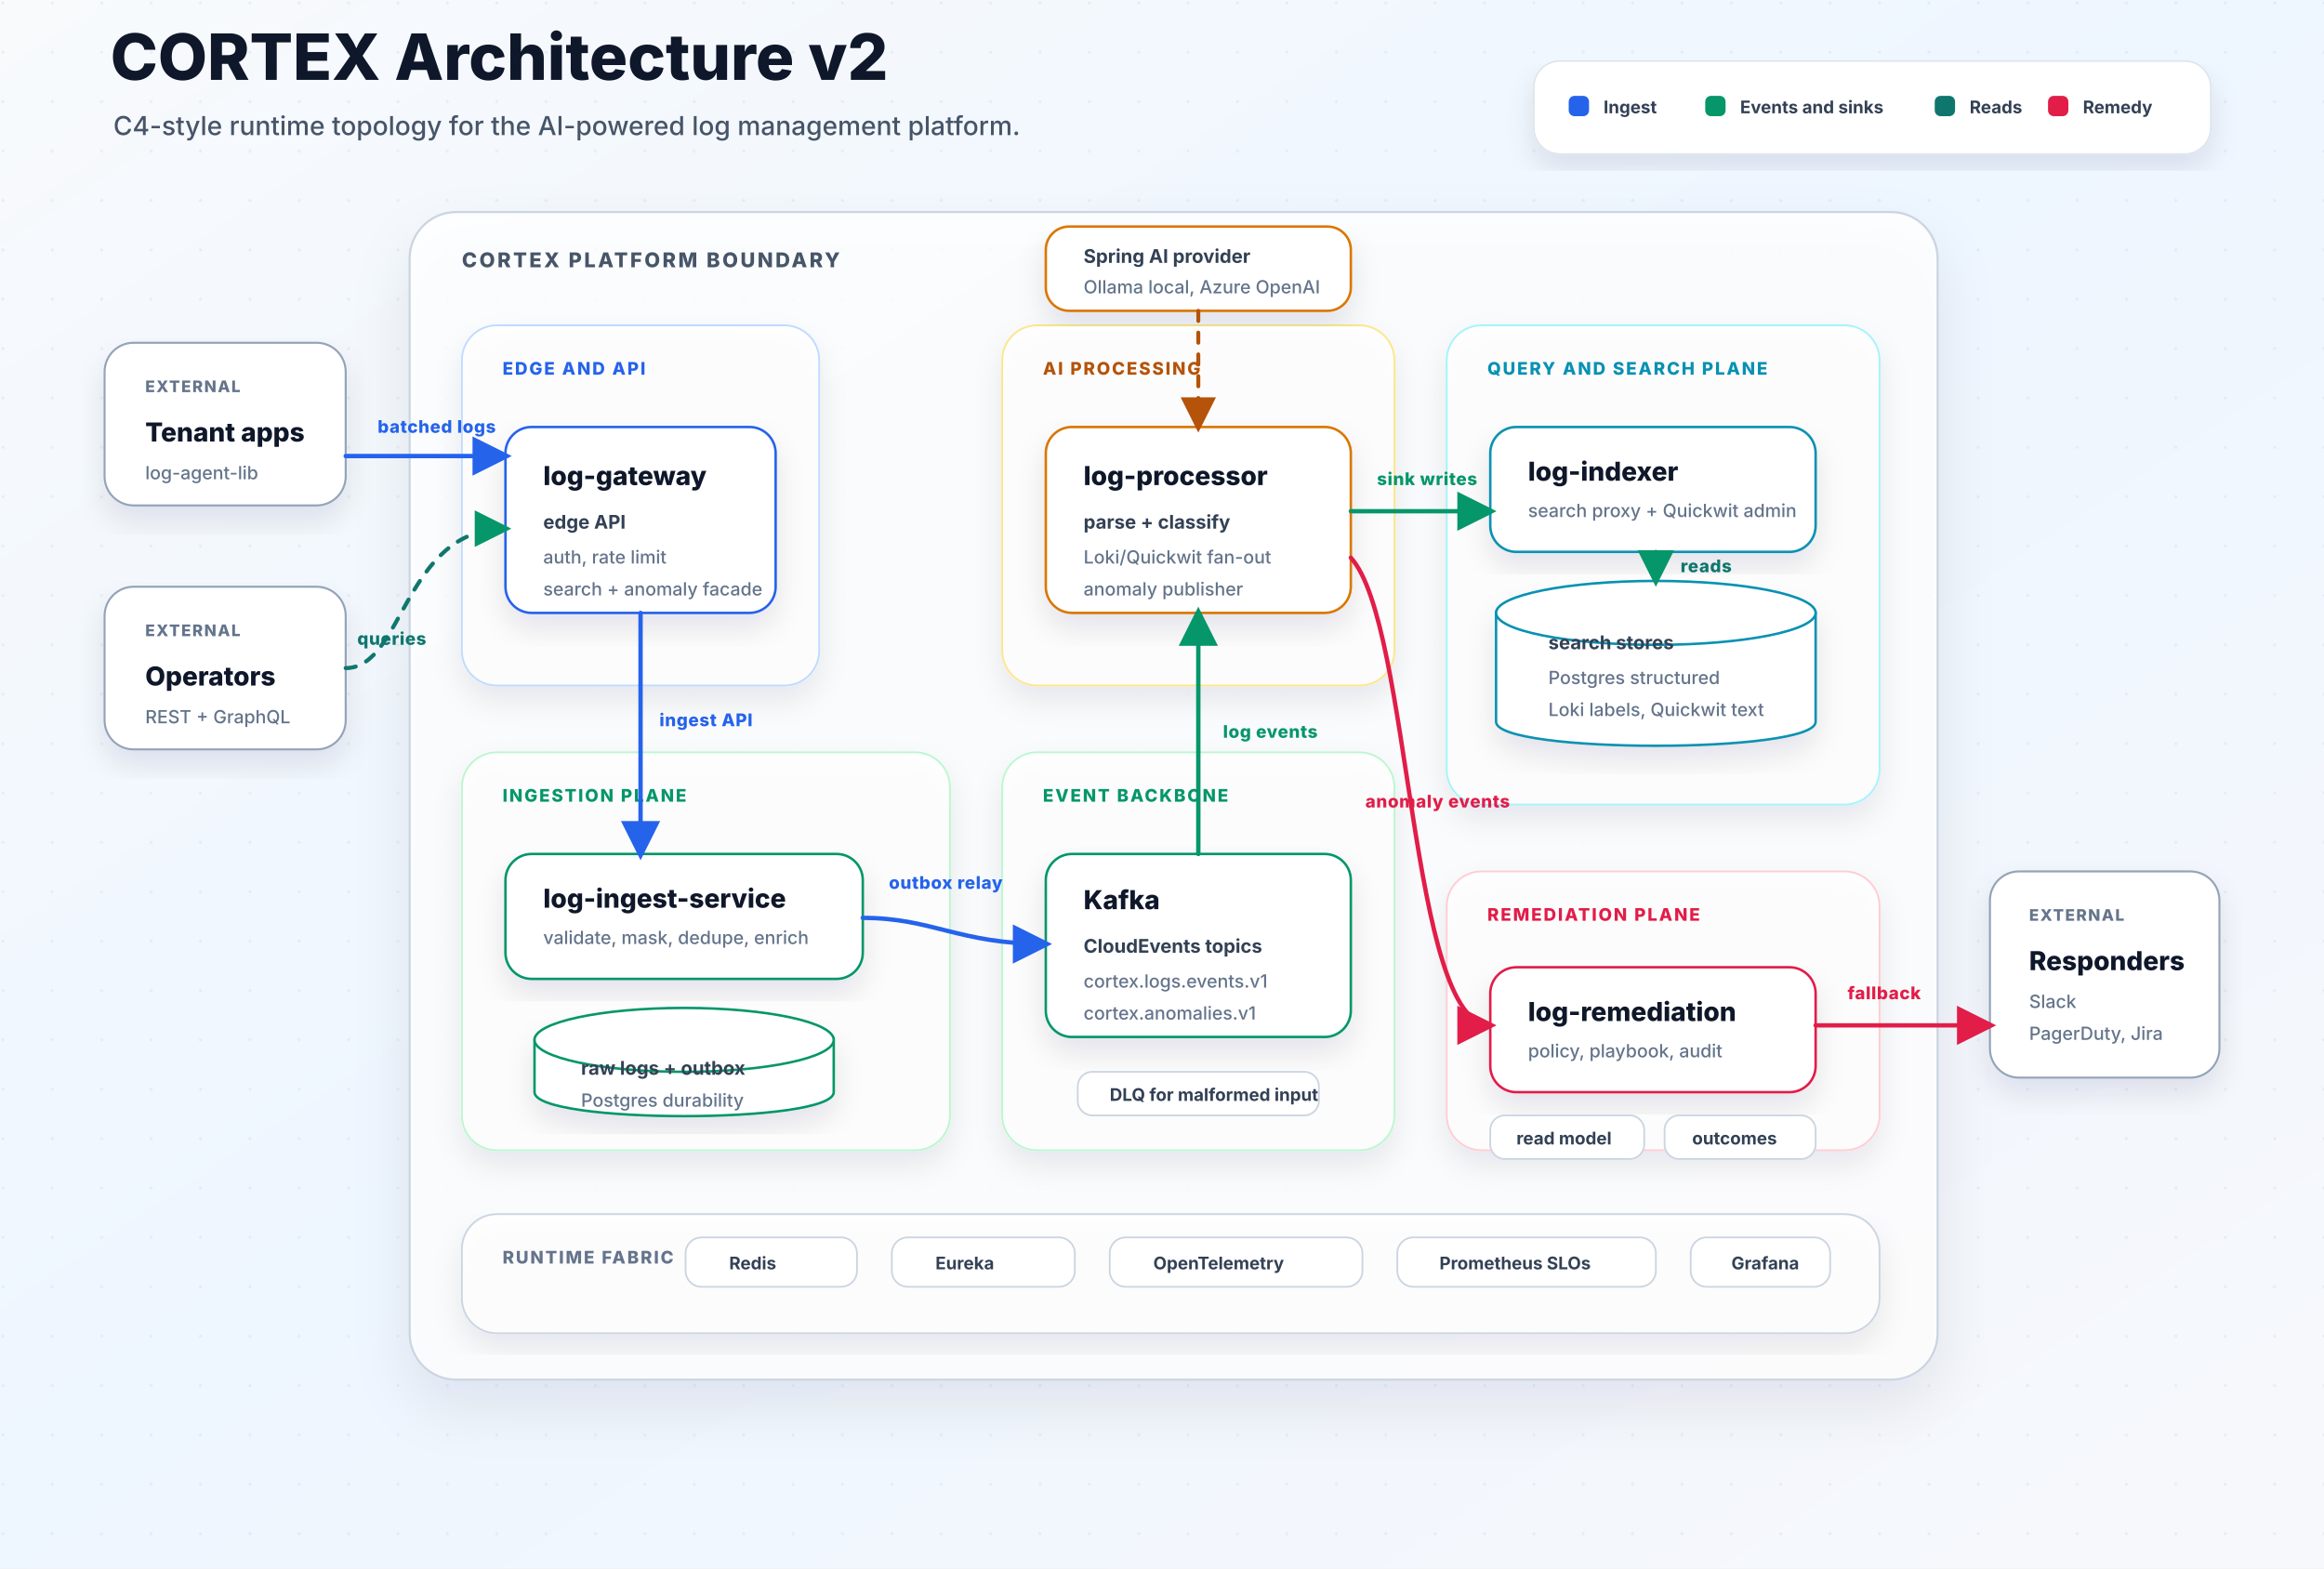
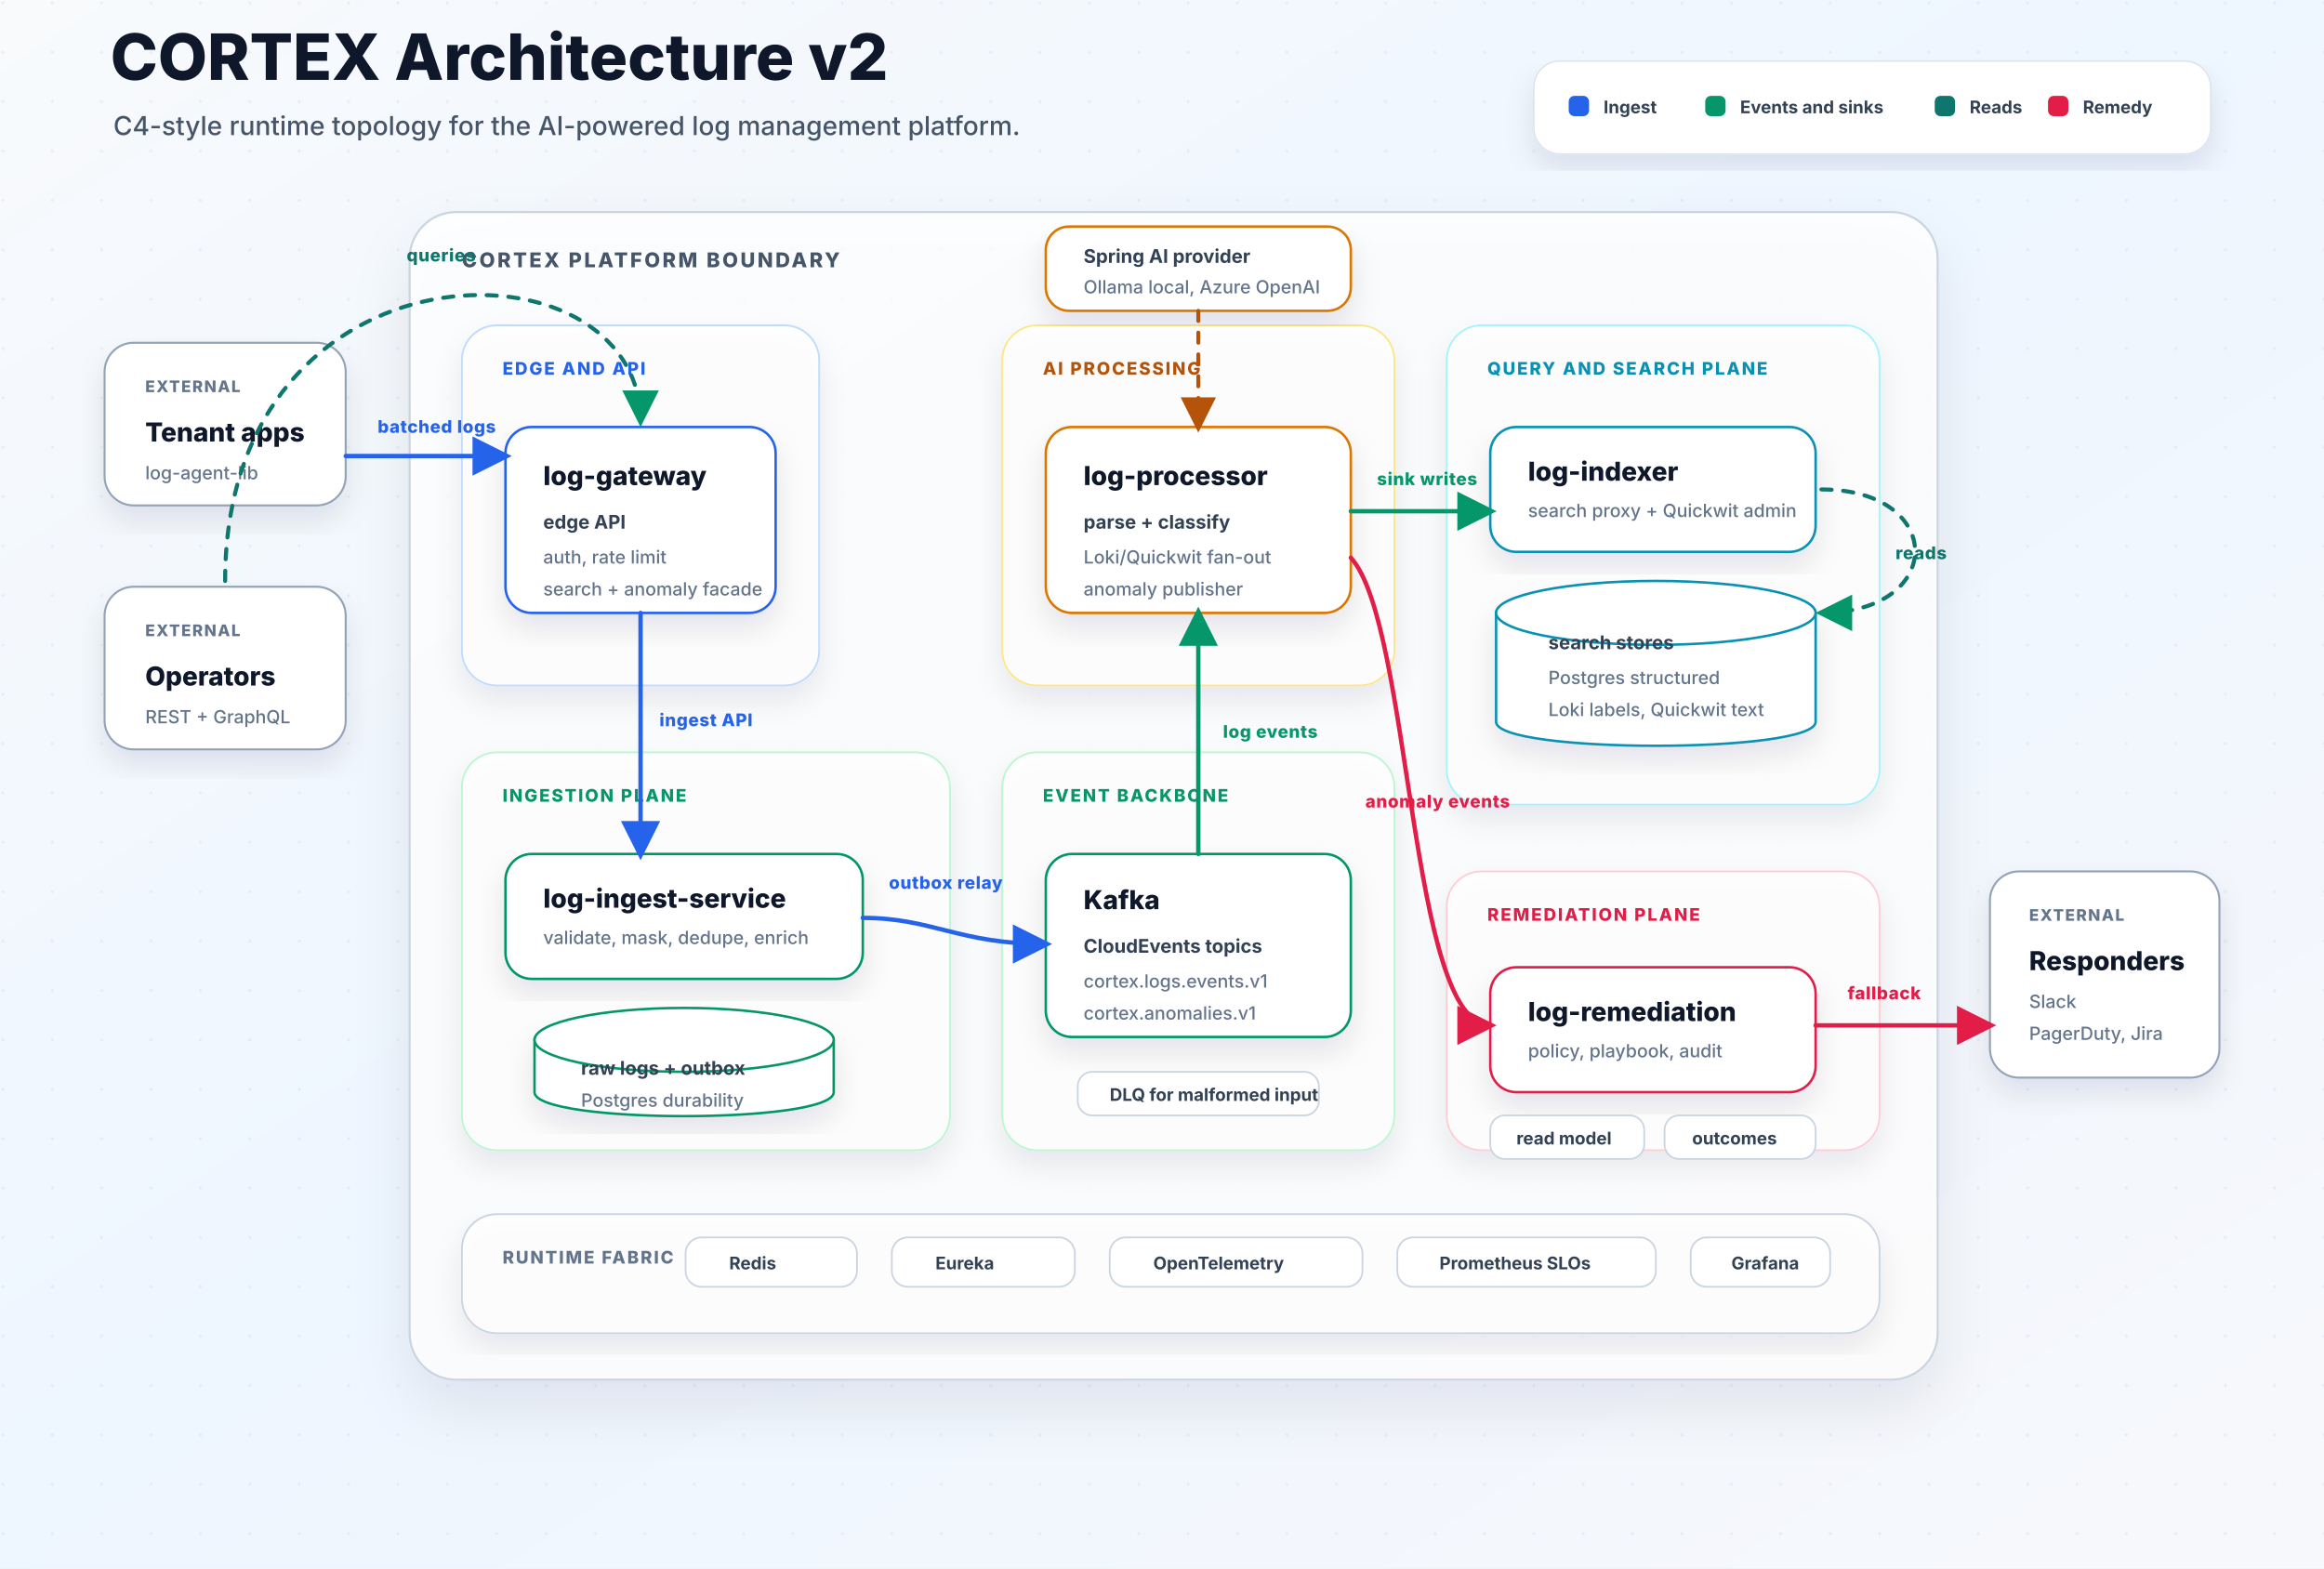
<svg xmlns="http://www.w3.org/2000/svg" width="1600" height="1080" viewBox="0 0 1600 1080" role="img" aria-labelledby="title desc">
  <defs>
    <linearGradient id="pageBg" x1="0" y1="0" x2="1" y2="1">
      <stop offset="0%" stop-color="#f8fafc" />
      <stop offset="48%" stop-color="#eef6ff" />
      <stop offset="100%" stop-color="#f7f8fb" />
    </linearGradient>
    <pattern id="dotGrid" width="34" height="34" patternUnits="userSpaceOnUse">
      <circle cx="2" cy="2" r="1.05" fill="#cbd5e1" opacity="0.34" />
    </pattern>
    <filter id="panelShadow" x="-7%" y="-8%" width="114%" height="120%">
      <feDropShadow dx="0" dy="18" stdDeviation="20" flood-color="#0f172a" flood-opacity="0.10" />
    </filter>
    <filter id="cardShadow" x="-10%" y="-12%" width="120%" height="130%">
      <feDropShadow dx="0" dy="10" stdDeviation="10" flood-color="#0f172a" flood-opacity="0.10" />
    </filter>
    <marker id="arrowBlue" viewBox="0 0 10 10" refX="8.4" refY="5" markerWidth="9" markerHeight="9" orient="auto">
      <path d="M 0 0 L 10 5 L 0 10 z" fill="#2563eb" />
    </marker>
    <marker id="arrowGreen" viewBox="0 0 10 10" refX="8.4" refY="5" markerWidth="9" markerHeight="9" orient="auto">
      <path d="M 0 0 L 10 5 L 0 10 z" fill="#059669" />
    </marker>
    <marker id="arrowRose" viewBox="0 0 10 10" refX="8.4" refY="5" markerWidth="9" markerHeight="9" orient="auto">
      <path d="M 0 0 L 10 5 L 0 10 z" fill="#e11d48" />
    </marker>
    <marker id="arrowSlate" viewBox="0 0 10 10" refX="8.4" refY="5" markerWidth="9" markerHeight="9" orient="auto">
      <path d="M 0 0 L 10 5 L 0 10 z" fill="#475569" />
    </marker>
    <marker id="arrowAmber" viewBox="0 0 10 10" refX="8.4" refY="5" markerWidth="9" markerHeight="9" orient="auto">
      <path d="M 0 0 L 10 5 L 0 10 z" fill="#b45309" />
    </marker>
    <style>
      .page { fill: url(#pageBg); }
      .grid { fill: url(#dotGrid); }
      .title { font: 800 44px Inter, Segoe UI, Arial, sans-serif; fill: #0f172a; letter-spacing: 0; }
      .subtitle { font: 500 18px Inter, Segoe UI, Arial, sans-serif; fill: #475569; letter-spacing: 0; }
      .boundary { fill: rgba(255,255,255,0.78); stroke: #cbd5e1; stroke-width: 1.5; filter: url(#panelShadow); }
      .boundaryTitle { font: 800 14px Inter, Segoe UI, Arial, sans-serif; fill: #475569; letter-spacing: 1.6px; }
      .zone { fill: rgba(255,255,255,0.78); stroke-width: 1.25; filter: url(#cardShadow); }
      .zoneTitle { font: 800 12px Inter, Segoe UI, Arial, sans-serif; letter-spacing: 1.2px; }
      .service { fill: #ffffff; stroke-width: 1.7; filter: url(#cardShadow); }
      .store { fill: #ffffff; stroke-width: 1.7; filter: url(#cardShadow); }
      .external { fill: #ffffff; stroke: #94a3b8; stroke-width: 1.4; filter: url(#cardShadow); }
      .svcTitle { font: 800 18px Inter, Segoe UI, Arial, sans-serif; fill: #0f172a; letter-spacing: 0; }
      .svcMeta { font: 700 13px Inter, Segoe UI, Arial, sans-serif; fill: #334155; letter-spacing: 0; }
      .small { font: 500 12.5px Inter, Segoe UI, Arial, sans-serif; fill: #64748b; letter-spacing: 0; }
      .tiny { font: 800 11px Inter, Segoe UI, Arial, sans-serif; fill: #64748b; letter-spacing: .9px; }
      .label { font: 800 12px Inter, Segoe UI, Arial, sans-serif; letter-spacing: .4px; }
      .legend { font: 750 12px Inter, Segoe UI, Arial, sans-serif; fill: #334155; letter-spacing: 0; }
      .blue { stroke: #2563eb; }
      .green { stroke: #059669; }
      .amber { stroke: #d97706; }
      .teal { stroke: #0891b2; }
      .rose { stroke: #e11d48; }
      .slate { stroke: #64748b; }
      .blueZone { stroke: #bfdbfe; }
      .greenZone { stroke: #bbf7d0; }
      .amberZone { stroke: #fde68a; }
      .tealZone { stroke: #a5f3fc; }
      .roseZone { stroke: #fecdd3; }
      .opsZone { stroke: #cbd5e1; }
      .writeLine { stroke: #2563eb; stroke-width: 3; fill: none; stroke-linecap: round; stroke-linejoin: round; marker-end: url(#arrowBlue); }
      .eventLine { stroke: #059669; stroke-width: 3; fill: none; stroke-linecap: round; stroke-linejoin: round; marker-end: url(#arrowGreen); }
      .readLine { stroke: #0f766e; stroke-width: 2.8; fill: none; stroke-linecap: round; stroke-linejoin: round; stroke-dasharray: 7 8; marker-end: url(#arrowGreen); }
      .remedyLine { stroke: #e11d48; stroke-width: 3; fill: none; stroke-linecap: round; stroke-linejoin: round; marker-end: url(#arrowRose); }
      .controlLine { stroke: #475569; stroke-width: 2.4; fill: none; stroke-linecap: round; stroke-linejoin: round; stroke-dasharray: 6 8; marker-end: url(#arrowSlate); }
      .aiLine { stroke: #b45309; stroke-width: 2.7; fill: none; stroke-linecap: round; stroke-linejoin: round; stroke-dasharray: 7 8; marker-end: url(#arrowAmber); }
      .chip { fill: #ffffff; stroke: #cbd5e1; stroke-width: 1.2; }
      .chipText { font: 750 12px Inter, Segoe UI, Arial, sans-serif; fill: #334155; letter-spacing: 0; }
    </style>
  </defs>
  <rect class="page" width="1600" height="1080" />
  <rect class="grid" width="1600" height="1080" />
  <g transform="translate(76 55)">
    <text class="title" x="0" y="0">CORTEX Architecture v2</text>
    <text class="subtitle" x="2" y="38">C4-style runtime topology for the AI-powered log management platform.</text>
  </g>
  <g transform="translate(1056 42)">
    <rect x="0" y="0" width="466" height="64" rx="18" fill="#ffffff" stroke="#dbe3ec" filter="url(#cardShadow)" />
    <rect x="24" y="24" width="14" height="14" rx="4" fill="#2563eb" />
    <text class="legend" x="48" y="36">Ingest</text>
    <rect x="118" y="24" width="14" height="14" rx="4" fill="#059669" />
    <text class="legend" x="142" y="36">Events and sinks</text>
    <rect x="276" y="24" width="14" height="14" rx="4" fill="#0f766e" />
    <text class="legend" x="300" y="36">Reads</text>
    <rect x="354" y="24" width="14" height="14" rx="4" fill="#e11d48" />
    <text class="legend" x="378" y="36">Remedy</text>
  </g>
  <g>
    <rect class="external" x="72" y="236" width="166" height="112" rx="20" />
    <text class="tiny" x="100" y="270">EXTERNAL</text>
    <text class="svcTitle" x="100" y="304">Tenant apps</text>
    <text class="small" x="100" y="330">log-agent-lib</text>
    <rect class="external" x="72" y="404" width="166" height="112" rx="20" />
    <text class="tiny" x="100" y="438">EXTERNAL</text>
    <text class="svcTitle" x="100" y="472">Operators</text>
    <text class="small" x="100" y="498">REST + GraphQL</text>
    <rect class="external" x="1370" y="600" width="158" height="142" rx="20" />
    <text class="tiny" x="1397" y="634">EXTERNAL</text>
    <text class="svcTitle" x="1397" y="668">Responders</text>
    <text class="small" x="1397" y="694">Slack</text>
    <text class="small" x="1397" y="716">PagerDuty, Jira</text>
  </g>
  <rect class="boundary" x="282" y="146" width="1052" height="804" rx="32" />
  <text class="boundaryTitle" x="318" y="184">CORTEX PLATFORM BOUNDARY</text>
  <g>
    <rect class="zone blueZone" x="318" y="224" width="246" height="248" rx="24" fill="#eff6ff" />
    <text class="zoneTitle" x="346" y="258" fill="#2563eb">EDGE AND API</text>
    <rect class="service blue" x="348" y="294" width="186" height="128" rx="18" />
    <text class="svcTitle" x="374" y="334">log-gateway</text>
    <text class="svcMeta" x="374" y="364">edge API</text>
    <text class="small" x="374" y="388">auth, rate limit</text>
    <text class="small" x="374" y="410">search + anomaly facade</text>
  </g>
  <g>
    <rect class="zone greenZone" x="318" y="518" width="336" height="274" rx="24" fill="#ecfdf5" />
    <text class="zoneTitle" x="346" y="552" fill="#059669">INGESTION PLANE</text>
    <rect class="service green" x="348" y="588" width="246" height="86" rx="18" />
    <text class="svcTitle" x="374" y="625">log-ingest-service</text>
    <text class="small" x="374" y="650">validate, mask, dedupe, enrich</text>
    <path d="M368 716 C368 694 574 694 574 716 L574 752 C574 774 368 774 368 752 Z" class="store green" />
    <ellipse cx="471" cy="716" rx="103" ry="22" fill="#ffffff" stroke="#059669" stroke-width="1.7" />
    <text class="svcMeta" x="400" y="740">raw logs + outbox</text>
    <text class="small" x="400" y="762">Postgres durability</text>
  </g>
  <g>
    <rect class="zone amberZone" x="690" y="224" width="270" height="248" rx="24" fill="#fffbeb" />
    <text class="zoneTitle" x="718" y="258" fill="#b45309">AI PROCESSING</text>
    <rect class="service amber" x="720" y="294" width="210" height="128" rx="18" />
    <text class="svcTitle" x="746" y="334">log-processor</text>
    <text class="svcMeta" x="746" y="364">parse + classify</text>
    <text class="small" x="746" y="388">Loki/Quickwit fan-out</text>
    <text class="small" x="746" y="410">anomaly publisher</text>
    <rect class="service amber" x="720" y="156" width="210" height="58" rx="16" fill="#fff7ed" />
    <text class="svcMeta" x="746" y="181">Spring AI provider</text>
    <text class="small" x="746" y="202">Ollama local, Azure OpenAI</text>
  </g>
  <g>
    <rect class="zone greenZone" x="690" y="518" width="270" height="274" rx="24" fill="#f0fdf4" />
    <text class="zoneTitle" x="718" y="552" fill="#059669">EVENT BACKBONE</text>
    <rect class="service green" x="720" y="588" width="210" height="126" rx="18" />
    <text class="svcTitle" x="746" y="626">Kafka</text>
    <text class="svcMeta" x="746" y="656">CloudEvents topics</text>
    <text class="small" x="746" y="680">cortex.logs.events.v1</text>
    <text class="small" x="746" y="702">cortex.anomalies.v1</text>
    <rect class="chip" x="742" y="738" width="166" height="30" rx="10" />
    <text class="chipText" x="764" y="758">DLQ for malformed input</text>
  </g>
  <g>
    <rect class="zone tealZone" x="996" y="224" width="298" height="330" rx="24" fill="#ecfeff" />
    <text class="zoneTitle" x="1024" y="258" fill="#0891b2">QUERY AND SEARCH PLANE</text>
    <rect class="service teal" x="1026" y="294" width="224" height="86" rx="18" />
    <text class="svcTitle" x="1052" y="331">log-indexer</text>
    <text class="small" x="1052" y="356">search proxy + Quickwit admin</text>
    <path d="M1030 422 C1030 400 1250 400 1250 422 L1250 497 C1250 519 1030 519 1030 497 Z" class="store teal" />
    <ellipse cx="1140" cy="422" rx="110" ry="22" fill="#ffffff" stroke="#0891b2" stroke-width="1.7" />
    <text class="svcMeta" x="1066" y="447">search stores</text>
    <text class="small" x="1066" y="471">Postgres structured</text>
    <text class="small" x="1066" y="493">Loki labels, Quickwit text</text>
  </g>
  <g>
    <rect class="zone roseZone" x="996" y="600" width="298" height="192" rx="24" fill="#fff1f2" />
    <text class="zoneTitle" x="1024" y="634" fill="#e11d48">REMEDIATION PLANE</text>
    <rect class="service rose" x="1026" y="666" width="224" height="86" rx="18" />
    <text class="svcTitle" x="1052" y="703">log-remediation</text>
    <text class="small" x="1052" y="728">policy, playbook, audit</text>
    <rect class="chip" x="1026" y="768" width="106" height="30" rx="10" />
    <text class="chipText" x="1044" y="788">read model</text>
    <rect class="chip" x="1146" y="768" width="104" height="30" rx="10" />
    <text class="chipText" x="1165" y="788">outcomes</text>
  </g>
  <g>
    <rect class="zone opsZone" x="318" y="836" width="976" height="82" rx="24" fill="#f8fafc" />
    <text class="zoneTitle" x="346" y="870" fill="#64748b">RUNTIME FABRIC</text>
    <rect class="chip" x="472" y="852" width="118" height="34" rx="11" />
    <text class="chipText" x="502" y="874">Redis</text>
    <rect class="chip" x="614" y="852" width="126" height="34" rx="11" />
    <text class="chipText" x="644" y="874">Eureka</text>
    <rect class="chip" x="764" y="852" width="174" height="34" rx="11" />
    <text class="chipText" x="794" y="874">OpenTelemetry</text>
    <rect class="chip" x="962" y="852" width="178" height="34" rx="11" />
    <text class="chipText" x="991" y="874">Prometheus SLOs</text>
    <rect class="chip" x="1164" y="852" width="96" height="34" rx="11" />
    <text class="chipText" x="1192" y="874">Grafana</text>
  </g>
  <path class="writeLine" d="M238 314 H348" />
  <text class="label" x="260" y="298" fill="#2563eb">batched logs</text>
-   <path class="readLine" d="M238 460 C278 460 278 364 348 364" />
-   <text class="label" x="246" y="444" fill="#0f766e">queries</text>
+   <path class="readLine" d="M 155 400 C 155 160, 441 160, 441 290" />
+   <text class="label" x="280" y="180" fill="#0f766e">queries</text>
  <path class="writeLine" d="M441 422 V588" />
  <text class="label" x="454" y="500" fill="#2563eb">ingest API</text>
  <path class="writeLine" d="M594 632 C642 632 660 650 720 650" />
  <text class="label" x="612" y="612" fill="#2563eb">outbox relay</text>
  <path class="eventLine" d="M825 588 V422" />
  <text class="label" x="842" y="508" fill="#059669">log events</text>
  <path class="aiLine" d="M825 214 V294" />
  <path class="eventLine" d="M930 352 H1026" />
  <text class="label" x="948" y="334" fill="#059669">sink writes</text>
  <path class="remedyLine" d="M930 384 C972 430 970 706 1026 706" />
  <text class="label" x="940" y="556" fill="#e11d48">anomaly events</text>
-   <path class="readLine" d="M1140 380 V400" />
-   <text class="label" x="1157" y="394" fill="#0f766e">reads</text>
+   <path class="readLine" d="M 1254 337 C 1340 337, 1340 422, 1254 422" />
+   <text class="label" x="1305" y="385" fill="#0f766e">reads</text>
  <path class="remedyLine" d="M1250 706 H1370" />
  <text class="label" x="1272" y="688" fill="#e11d48">fallback</text>
</svg>
